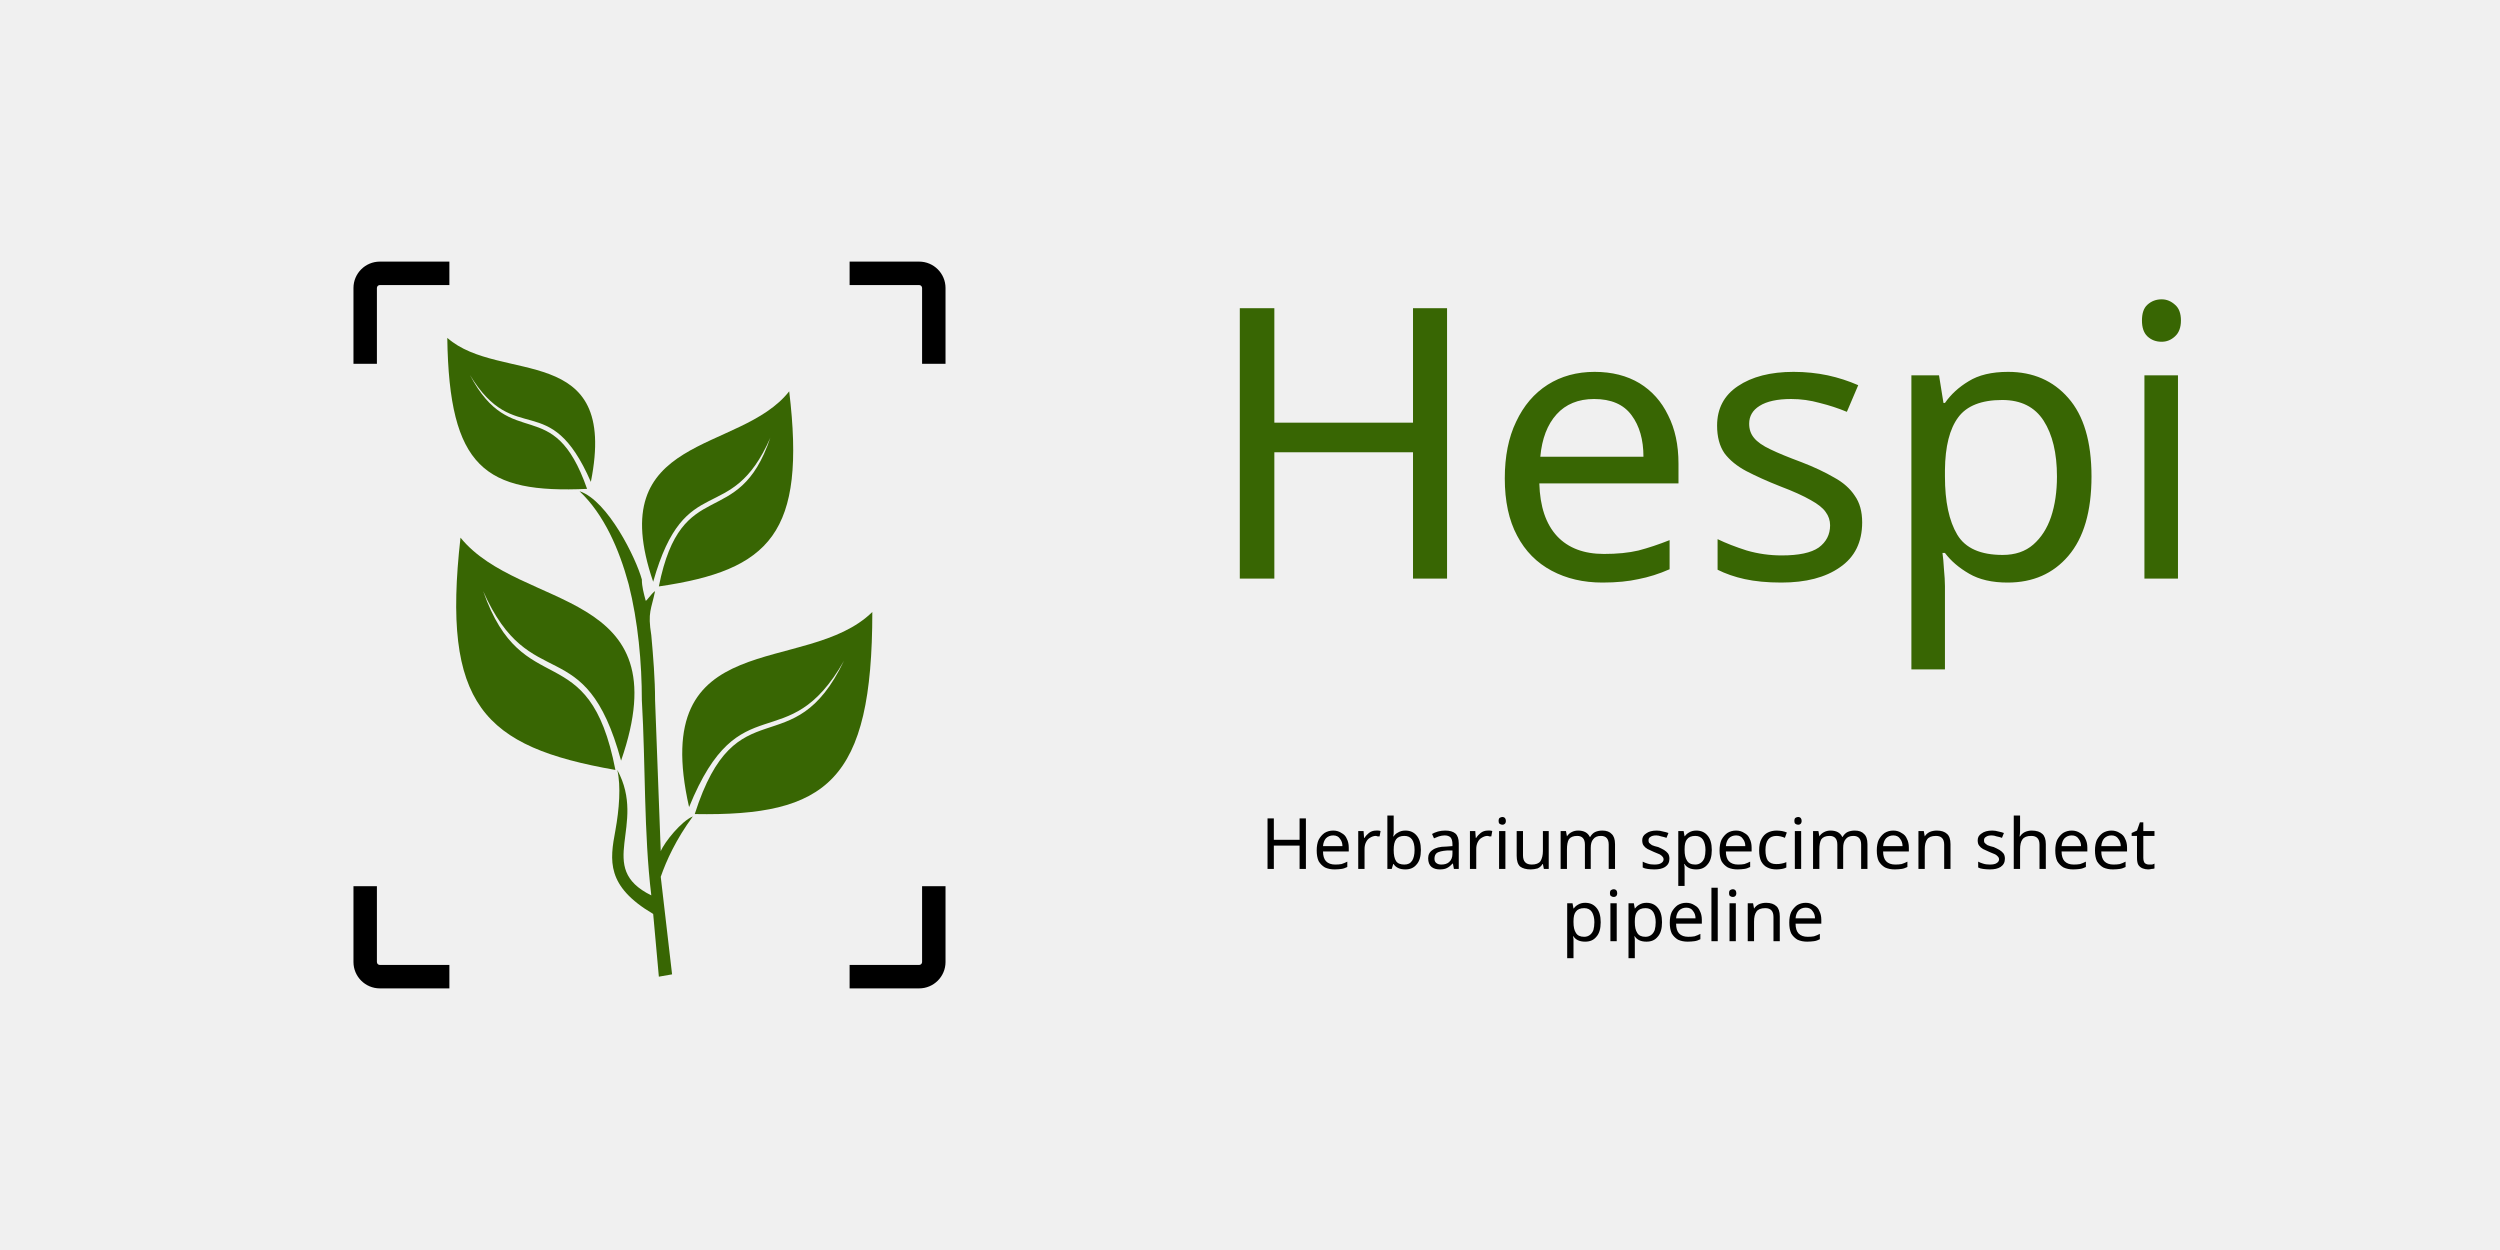
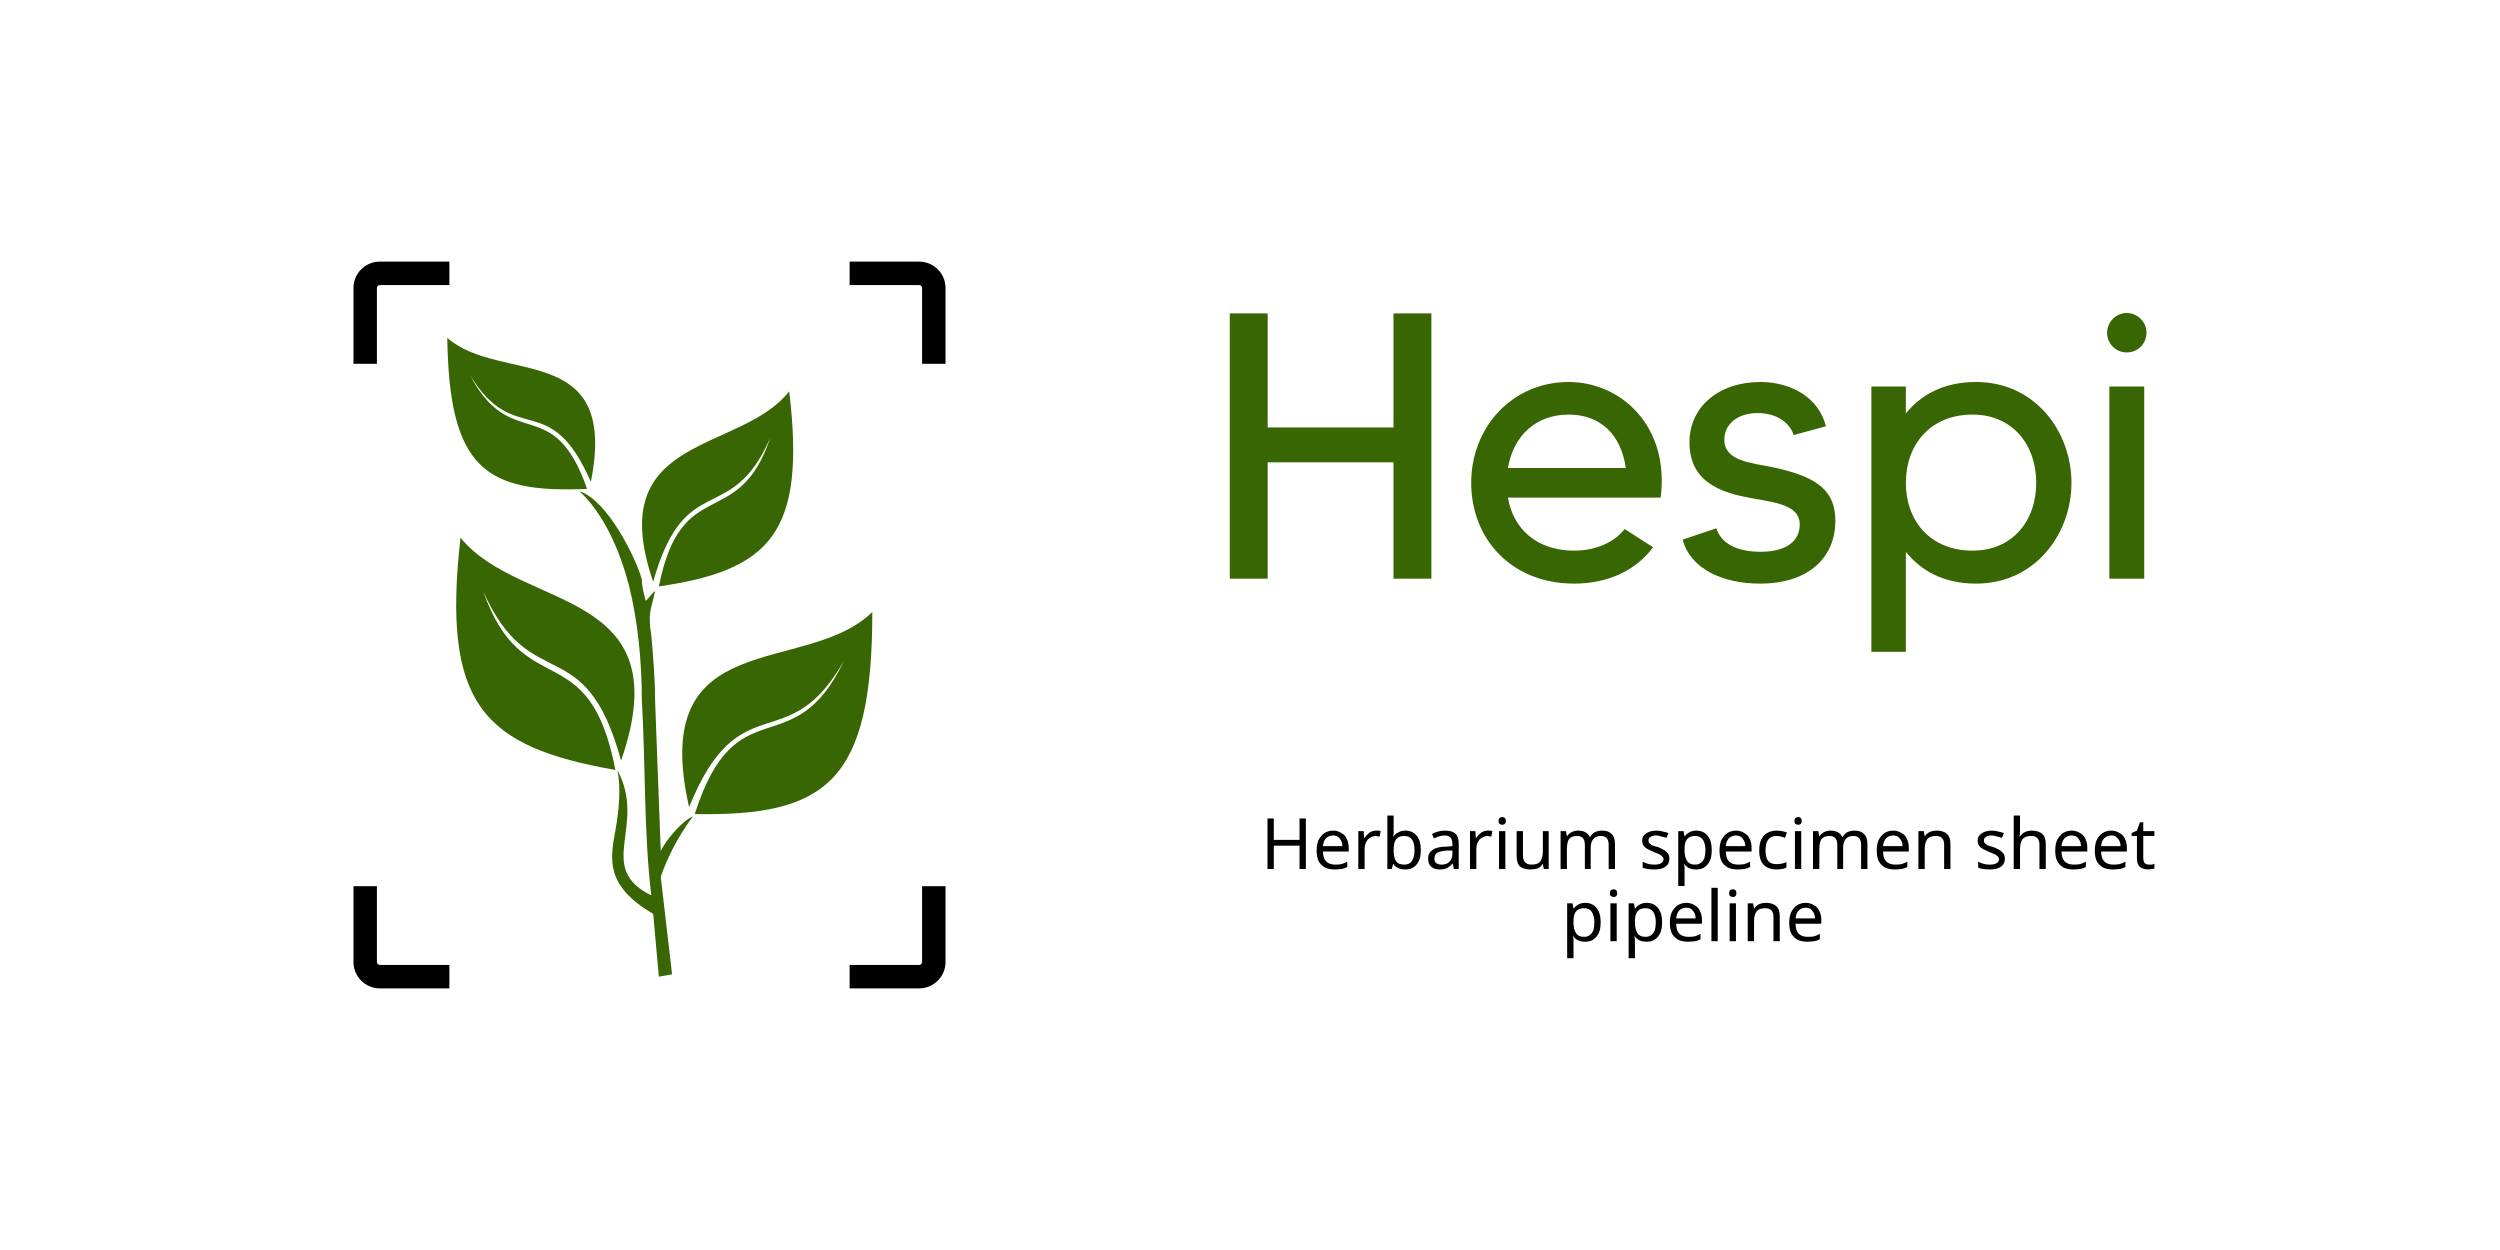
<svg xmlns="http://www.w3.org/2000/svg" width="100%" height="100%" viewBox="0 0 1280 640" version="1.1" xml:space="preserve" style="fill-rule:evenodd;clip-rule:evenodd;stroke-linejoin:round;stroke-miterlimit:2;">
+   <g transform="matrix(0.98896,0,0,0.982281,14.1311,11.3404)">
+     <rect x="-14.289" y="-11.545" width="1294.29" height="651.545" style="fill:white;" />
+   </g>
+   <g transform="matrix(16.1694,0,0,16.1694,616.062,296.283)">
+     <path d="M6.024,-8.4L6.024,-4.788L2.04,-4.788L2.04,-8.4L0.84,-8.4L0.84,0L2.04,0L2.04,-3.684L6.024,-3.684L6.024,0L7.224,0L7.224,-8.4L6.024,-8.4Z" style="fill:rgb(56,102,3);fill-rule:nonzero;" />
+     <path d="M11.568,-6.228C9.78,-6.228 8.484,-4.788 8.484,-3.036C8.484,-1.284 9.732,0.156 11.748,0.156C12.816,0.156 13.704,-0.264 14.244,-0.996L13.344,-1.572C13.008,-1.14 12.408,-0.888 11.748,-0.888C10.56,-0.888 9.816,-1.572 9.648,-2.568L14.484,-2.568C14.772,-4.836 13.224,-6.228 11.568,-6.228ZM9.648,-3.504C9.816,-4.512 10.524,-5.196 11.568,-5.196C12.6,-5.196 13.236,-4.536 13.38,-3.504L9.648,-3.504Z" style="fill:rgb(56,102,3);fill-rule:nonzero;" />
+     <path d="M18.036,-3.528C17.34,-3.672 16.5,-3.72 16.5,-4.404C16.5,-4.908 16.944,-5.244 17.544,-5.244C18.228,-5.244 18.588,-4.884 18.696,-4.548L19.716,-4.824C19.5,-5.724 18.624,-6.228 17.64,-6.228C16.32,-6.228 15.396,-5.436 15.396,-4.32C15.396,-3.42 15.888,-2.868 17.028,-2.616C17.868,-2.424 18.888,-2.424 18.888,-1.716C18.888,-1.176 18.444,-0.852 17.652,-0.852C16.668,-0.852 16.344,-1.284 16.248,-1.596L15.18,-1.236C15.42,-0.324 16.428,0.156 17.628,0.156C19.248,0.156 20.016,-0.744 20.016,-1.824C20.016,-2.736 19.524,-3.216 18.036,-3.528Z" style="fill:rgb(56,102,3);fill-rule:nonzero;" />
+     <path d="M24.468,-6.228C23.412,-6.228 22.704,-5.796 22.248,-5.232L22.248,-6.084L21.156,-6.084L21.156,2.316L22.248,2.316L22.248,-0.852C22.704,-0.276 23.412,0.156 24.468,0.156C26.364,0.156 27.492,-1.44 27.492,-3.036C27.492,-4.632 26.364,-6.228 24.468,-6.228ZM24.36,-0.888C23.016,-0.888 22.248,-1.836 22.248,-3.036C22.248,-4.236 23.016,-5.196 24.36,-5.196C25.608,-5.196 26.376,-4.26 26.376,-3.036C26.376,-1.812 25.608,-0.888 24.36,-0.888Z" style="fill:rgb(56,102,3);fill-rule:nonzero;" />
+     <path d="M28.692,0L29.796,0L29.796,-6.084L28.692,-6.084L28.692,0ZM29.244,-7.164C29.592,-7.164 29.868,-7.44 29.868,-7.788C29.868,-8.124 29.592,-8.412 29.244,-8.412C28.896,-8.412 28.62,-8.124 28.62,-7.788C28.62,-7.44 28.896,-7.164 29.244,-7.164Z" style="fill:rgb(56,102,3);fill-rule:nonzero;" />
+   </g>
  <g transform="matrix(1,0,0,1,5.94832,-5.68434e-14)">
    <path d="M224.136,506.056L188.537,506.056C181.081,506.056 175.028,500.003 175.028,492.547L175.028,453.745L187.028,453.745L187.028,492.547C187.028,493.38 187.704,494.056 188.537,494.056L224.136,494.056L224.136,506.056ZM429.051,494.056L464.65,494.056C465.483,494.056 466.159,493.38 466.159,492.547L466.159,453.745L478.159,453.745L478.159,492.547C478.159,500.003 472.106,506.056 464.65,506.056L429.051,506.056L429.051,494.056ZM429.051,133.944L464.65,133.944C472.106,133.944 478.159,139.997 478.159,147.453L478.159,186.255L466.159,186.255L466.159,147.453C466.159,146.62 465.483,145.944 464.65,145.944L429.051,145.944L429.051,133.944ZM224.136,133.944L224.136,145.944L188.537,145.944C187.704,145.944 187.028,146.62 187.028,147.453L187.028,186.255L175.028,186.255L175.028,147.453C175.028,139.997 181.081,133.944 188.537,133.944L224.136,133.944Z" />
  </g>
  <g transform="matrix(1.47546,0,0,1.81425,-178.597,-208.488)">
    <g transform="matrix(-0.321911,0,0,0.321911,462.671,210.274)">
      <path d="M120.91,240.29C120.91,388.95 169.781,419.49 312.33,417.45C267.529,303.41 206.44,376.723 151.46,283.05C212.55,370.612 263.46,301.378 318.44,411.34C363.241,250.47 192.19,297.3 120.91,240.29Z" style="fill:rgb(56,102,3);" />
    </g>
    <g transform="matrix(-0.321911,0,0,0.321911,462.671,210.274)">
      <path d="M564.84,175.13C585.203,321.75 540.402,358.4 397.86,378.77C426.368,258.63 497.641,321.75 540.41,221.97C489.5,315.642 430.45,254.552 391.75,370.63C326.586,217.9 499.68,240.3 564.84,175.14L564.84,175.13Z" style="fill:rgb(56,102,3);" />
    </g>
    <g transform="matrix(-0.321911,0,0,0.321911,462.671,210.274)">
      <path d="M579.09,0C577.055,114.04 538.363,136.44 428.4,132.36C465.056,46.833 509.853,101.813 554.65,32.579C505.779,97.743 469.123,42.763 424.32,126.251C393.773,2.031 522.066,40.724 579.08,0.001L579.09,0Z" style="fill:rgb(56,102,3);" />
    </g>
    <g transform="matrix(-0.321911,0,0,0.321911,462.671,210.274)">
      <path d="M210.51,46.836C192.182,171.056 230.873,203.636 351.02,217.886C326.582,118.105 265.493,171.05 230.88,87.556C273.642,166.974 322.517,114.029 357.13,213.806C412.11,83.476 263.458,101.806 210.51,46.826L210.51,46.836Z" style="fill:rgb(56,102,3);" />
    </g>
    <g transform="matrix(-0.321911,0,0,0.321911,462.671,210.274)">
      <path d="M348.98,450.04L355.089,317.68C355.089,299.352 357.125,278.989 359.164,260.66C363.238,240.297 359.164,238.262 355.089,221.969C359.164,224.004 365.273,232.153 365.273,230.114C367.309,224.004 369.348,217.895 369.348,211.786C375.457,193.458 406.004,142.548 436.547,134.403C410.074,154.766 393.785,185.313 383.602,215.856C373.418,248.438 369.348,285.094 369.348,317.676C365.273,374.696 367.312,433.746 359.164,488.726C420.254,464.288 363.238,427.636 395.82,378.766C391.745,393.02 393.784,413.383 397.855,431.711C403.964,458.184 408.039,480.582 357.128,505.02L351.018,560L336.764,557.964C340.839,529.456 344.909,500.944 348.983,472.437C342.874,458.183 332.694,439.855 314.366,419.492C326.585,423.567 344.913,441.89 348.983,450.039L348.98,450.04Z" style="fill:rgb(56,102,3);fill-rule:nonzero;" />
    </g>
  </g>
-   <g transform="matrix(16.1694,0,0,16.1694,-10172,-4398.81)">
-     <text x="667.19px" y="290.369px" style="font-family:'MADETOMMY', 'MADE TOMMY';font-size:12px;fill:rgb(56,102,3);">Hespi</text>
-   </g>
  <g transform="matrix(15.9143,0,0,15.9143,-9972.39,-4176.1)">
-     <text x="667.19px" y="290.369px" style="font-family:'MADETOMMY-Light', 'MADE TOMMY';font-weight:300;font-size:2.262px;">Herbarium specimen sheet</text>
-     <text x="676.863px" y="292.693px" style="font-family:'MADETOMMY-Light', 'MADE TOMMY';font-weight:300;font-size:2.262px;">pipeline</text>
+     <g transform="matrix(1,0,0,1,667.19,290.369)">
+       <text x="0px" y="0px" style="font-family:'MADETOMMY-Light', 'MADE TOMMY';font-weight:300;font-size:2.262px;">Herbarium specimen sheet</text>
+     </g>
+     <g transform="matrix(1,0,0,1,676.863,292.693)">
+       <text x="0px" y="0px" style="font-family:'MADETOMMY-Light', 'MADE TOMMY';font-weight:300;font-size:2.262px;">pipeline</text>
+     </g>
  </g>
</svg>
